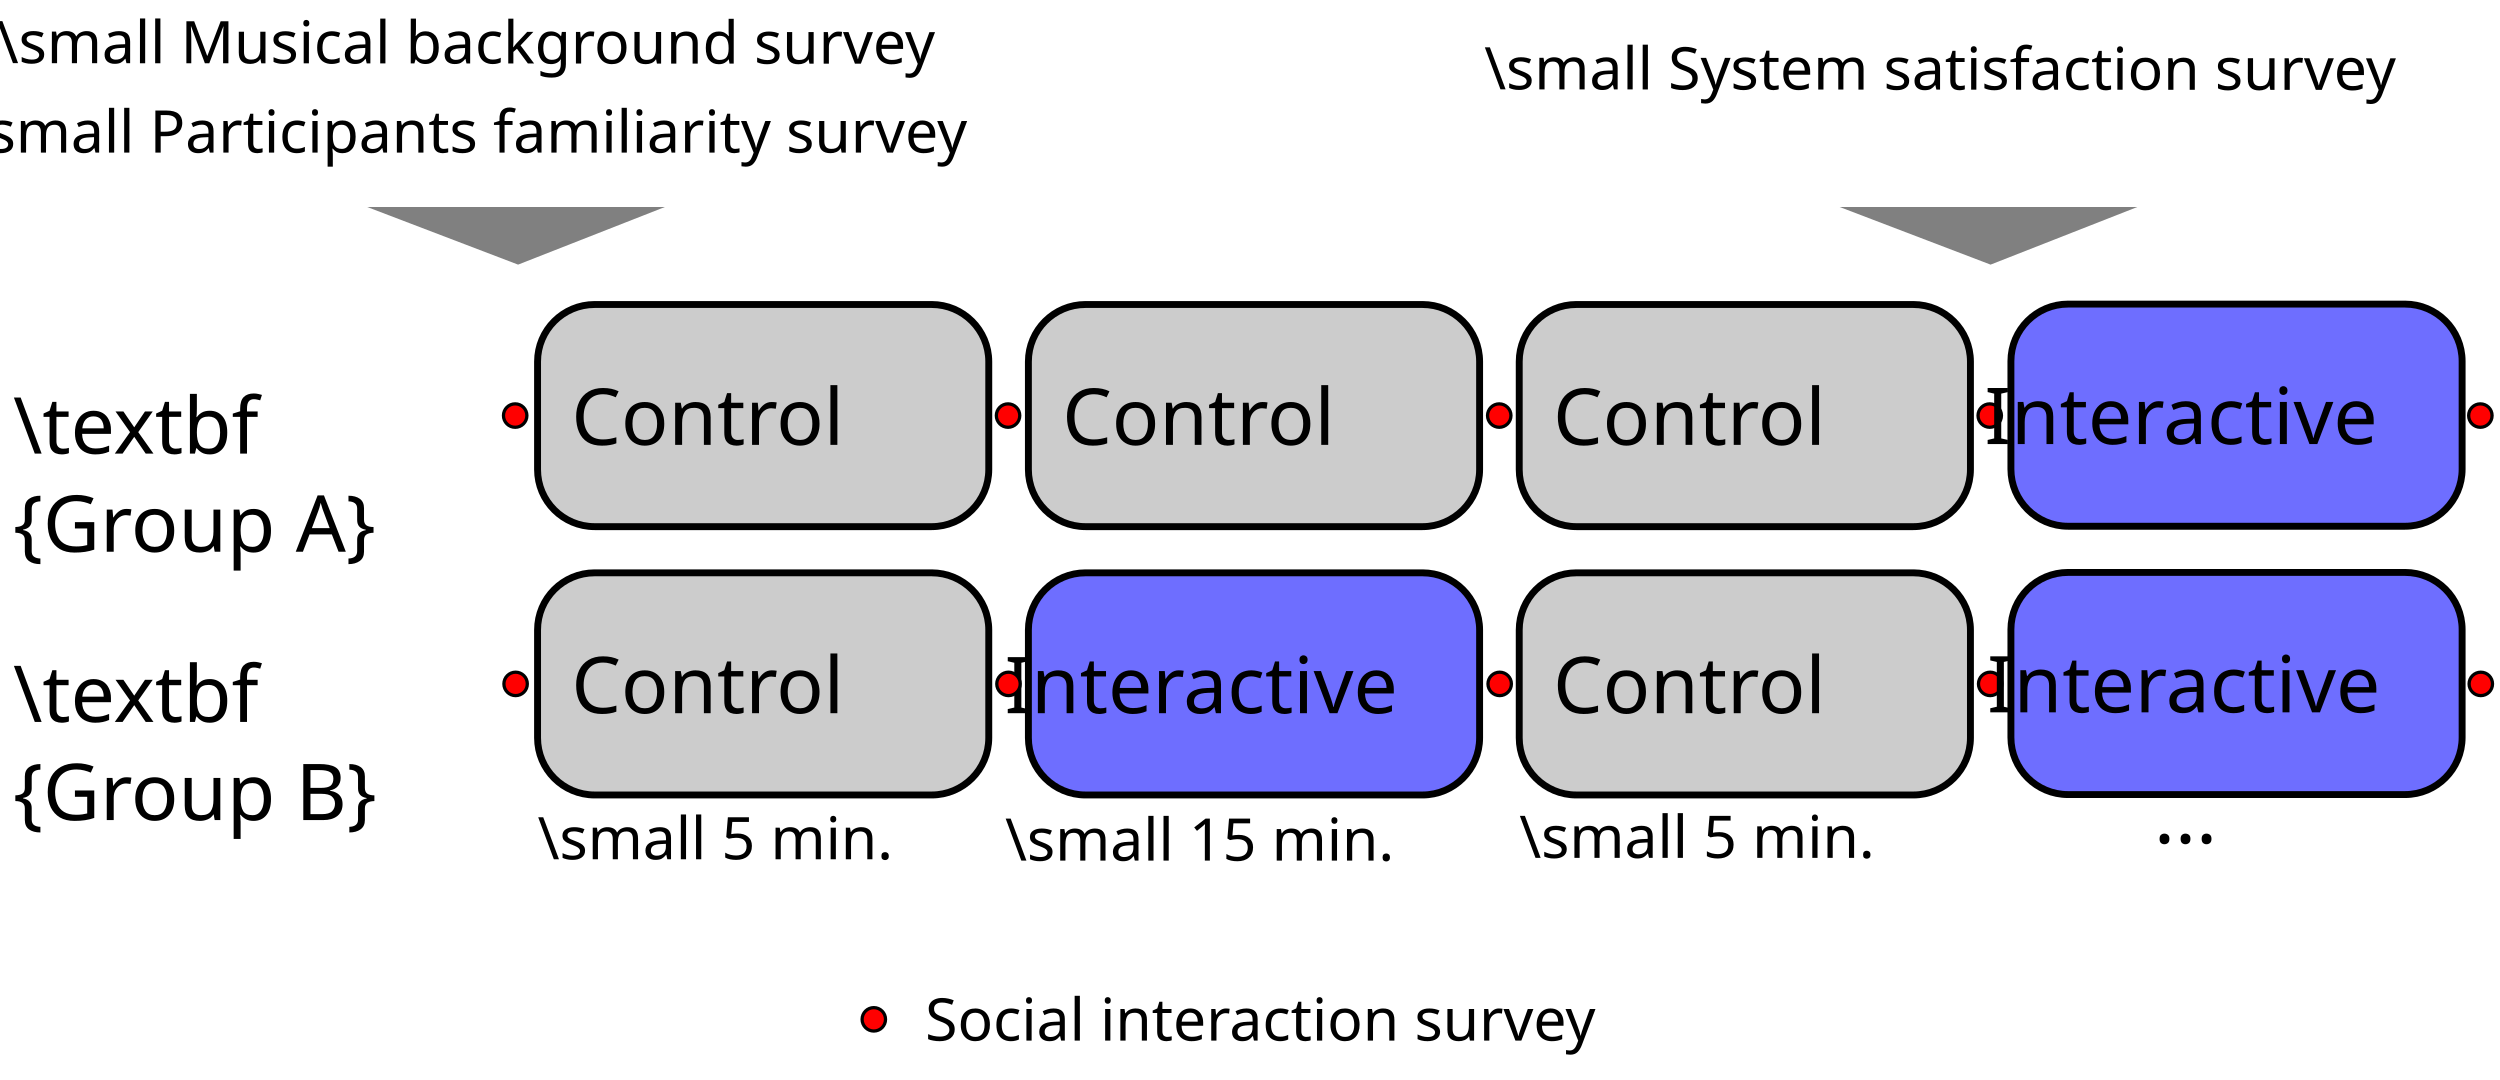
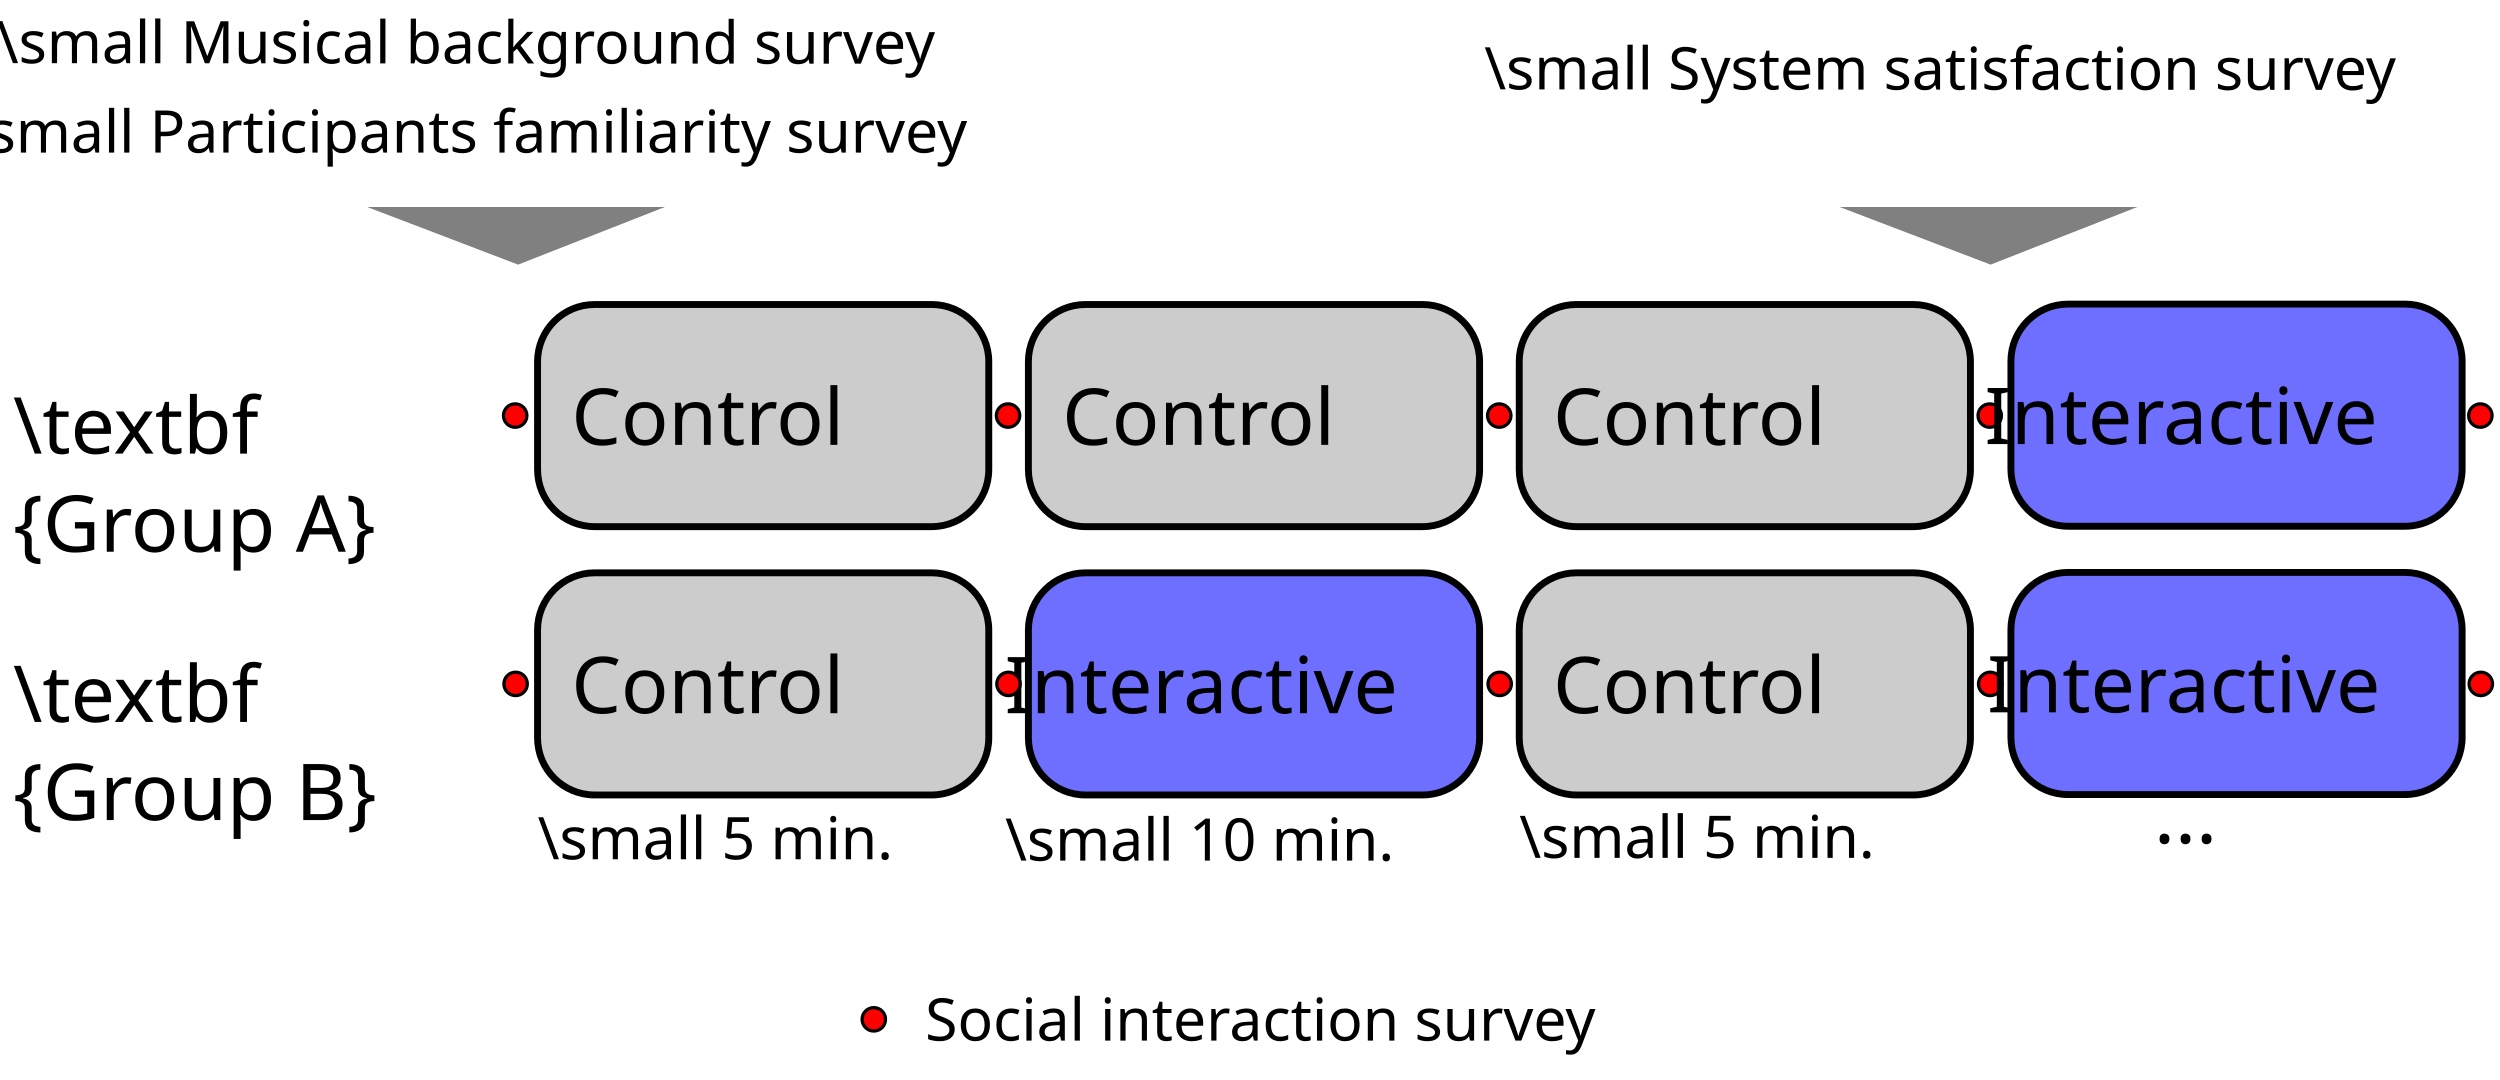
<svg xmlns="http://www.w3.org/2000/svg" width="382" height="165" id="svg2" version="1.1">
  <defs id="defs4" />
  <g id="layer1" transform="translate(80,-840.1045)">
    <rect style="fill:#cccccc;fill-opacity:1;stroke:#000000;stroke-width:1.056;stroke-opacity:1" id="rect2985" width="68.944" height="33.944" x="2.139" y="927.632" ry="8.728" />
    <rect style="fill:#6e6eff;fill-opacity:1;stroke:#000000;stroke-width:1.056;stroke-opacity:1" id="rect2985-2" width="68.944" height="33.944" x="77.139" y="927.632" ry="8.728" />
    <rect style="fill:#cccccc;fill-opacity:1;stroke:#000000;stroke-width:1.056;stroke-opacity:1" id="rect2985-1" width="68.944" height="33.944" x="152.139" y="927.632" ry="8.728" />
    <rect style="fill:#cccccc;fill-opacity:1;stroke:#000000;stroke-width:1.056;stroke-opacity:1" id="rect2985-4" width="68.944" height="33.944" x="2.139" y="886.632" ry="8.728" />
    <rect style="fill:#cccccc;fill-opacity:1;stroke:#000000;stroke-width:1.056;stroke-opacity:1" id="rect2985-9" width="68.944" height="33.944" x="77.139" y="886.632" ry="8.728" />
    <rect style="fill:#cccccc;fill-opacity:1;stroke:#000000;stroke-width:1.056;stroke-opacity:1" id="rect2985-0" width="68.944" height="33.944" x="152.139" y="886.632" ry="8.728" />
    <text xml:space="preserve" style="font-size:12px;font-style:normal;font-weight:normal;text-align:center;line-height:125%;letter-spacing:0px;word-spacing:0px;text-anchor:middle;fill:#000000;fill-opacity:1;stroke:none;font-family:Sans" x="35.938" y="949.078" id="text3876">
      <tspan id="tspan3878" x="35.938" y="949.078" style="text-align:center;text-anchor:middle">Control</tspan>
    </text>
    <text xml:space="preserve" style="font-size:12px;font-style:normal;font-weight:normal;text-align:center;line-height:125%;letter-spacing:0px;word-spacing:0px;text-anchor:middle;fill:#000000;fill-opacity:1;stroke:none;font-family:Sans" x="35.938" y="908.078" id="text3876-0">
      <tspan id="tspan3878-2" x="35.938" y="908.078" style="text-align:center;text-anchor:middle">Control</tspan>
    </text>
    <text xml:space="preserve" style="font-size:12px;font-style:normal;font-weight:normal;text-align:center;line-height:125%;letter-spacing:0px;word-spacing:0px;text-anchor:middle;fill:#000000;fill-opacity:1;stroke:none;font-family:Sans" x="110.938" y="908.078" id="text3876-3">
      <tspan id="tspan3878-1" x="110.938" y="908.078" style="text-align:center;text-anchor:middle">Control</tspan>
    </text>
    <text xml:space="preserve" style="font-size:12px;font-style:normal;font-weight:normal;text-align:center;line-height:125%;letter-spacing:0px;word-spacing:0px;text-anchor:middle;fill:#000000;fill-opacity:1;stroke:none;font-family:Sans" x="185.938" y="908.078" id="text3876-08">
      <tspan id="tspan3878-12" x="185.938" y="908.078" style="text-align:center;text-anchor:middle">Control</tspan>
    </text>
    <text xml:space="preserve" style="font-size:12px;font-style:normal;font-weight:normal;text-align:center;line-height:125%;letter-spacing:0px;word-spacing:0px;text-anchor:middle;fill:#000000;fill-opacity:1;stroke:none;font-family:Sans" x="185.938" y="949.078" id="text3876-1">
      <tspan id="tspan3878-5" x="185.938" y="949.078" style="text-align:center;text-anchor:middle">Control</tspan>
    </text>
    <text xml:space="preserve" style="font-size:12px;font-style:normal;font-weight:normal;text-align:center;line-height:125%;letter-spacing:0px;word-spacing:0px;text-anchor:middle;fill:#000000;fill-opacity:1;stroke:none;font-family:Sans" x="111.342" y="949.078" id="text3976">
      <tspan id="tspan3978" x="111.342" y="949.078">Interactive</tspan>
    </text>
    <text xml:space="preserve" style="font-size:12px;font-style:normal;font-weight:normal;text-align:start;line-height:125%;letter-spacing:0px;word-spacing:0px;text-anchor:start;fill:#000000;fill-opacity:1;stroke:none;font-family:Sans" x="-78" y="909.415" id="text4117">
      <tspan id="tspan4119" x="-78" y="909.415" style="text-align:start;text-anchor:start">\textbf</tspan>
      <tspan x="-78" y="924.415" style="text-align:start;text-anchor:start" id="tspan4193">{Group A}</tspan>
      <tspan x="-78" y="939.415" id="tspan4121" style="text-align:start;text-anchor:start" />
    </text>
    <text xml:space="preserve" style="font-size:12px;font-style:normal;font-weight:normal;text-align:start;line-height:125%;letter-spacing:0px;word-spacing:0px;text-anchor:start;fill:#000000;fill-opacity:1;stroke:none;font-family:Sans" x="-78" y="950.415" id="text4117-2">
      <tspan id="tspan4119-0" x="-78" y="950.415" style="text-align:start;text-anchor:start">\textbf</tspan>
      <tspan x="-78" y="965.415" style="text-align:start;text-anchor:start" id="tspan4195">{Group B}</tspan>
      <tspan x="-78" y="980.415" id="tspan4121-5" style="text-align:start;text-anchor:start" />
    </text>
    <text xml:space="preserve" style="font-size:12px;font-style:normal;font-weight:normal;text-align:center;line-height:125%;letter-spacing:0px;word-spacing:0px;text-anchor:middle;fill:#000000;fill-opacity:1;stroke:none;font-family:Sans" x="-0.473" y="849.803" id="text4059" transform="matrix(0.9999998,6.4189032e-4,-6.4189032e-4,0.9999998,0,0)">
      <tspan id="tspan4061" x="-0.473" y="849.803" style="font-size:9px;text-align:center;text-anchor:middle">\small Musical background survey</tspan>
    </text>
    <text xml:space="preserve" style="font-size:12px;font-style:normal;font-weight:normal;text-align:start;line-height:125%;letter-spacing:0px;word-spacing:0px;text-anchor:start;fill:#000000;fill-opacity:1;stroke:none;font-family:Sans" x="61.362" y="999.104" id="text4189">
      <tspan id="tspan4191" x="61.362" y="999.104" style="font-size:9px;text-align:start;text-anchor:start">Social interaction survey</tspan>
    </text>
    <flowRoot xml:space="preserve" id="flowRoot4197" style="font-size:12px;font-style:normal;font-weight:normal;text-align:center;line-height:125%;letter-spacing:0px;word-spacing:0px;text-anchor:middle;fill:#000000;fill-opacity:1;stroke:none;font-family:Sans" transform="translate(-100,863.1045)">
      <flowRegion id="flowRegion4199">
        <rect id="rect4201" width="33.193" height="39.12" x="-90.095" y="-118.507" />
      </flowRegion>
      <flowPara id="flowPara4203" />
    </flowRoot>
-     <path style="fill:#ff0000;fill-opacity:1;stroke:#000000;stroke-width:0.704;stroke-miterlimit:4;stroke-opacity:1;stroke-dasharray:none" id="path4226" d="m 77.944,159.368 a 2.519,2.519 0 1 1 -5.038,0 2.519,2.519 0 1 1 5.038,0 z" transform="matrix(0.7104086,0,0,0.7104086,-0.06418,882.6428)" />
-     <path style="fill:#ff0000;fill-opacity:1;stroke:#000000;stroke-width:0.704;stroke-miterlimit:4;stroke-opacity:1;stroke-dasharray:none" id="path4226-8" d="m 77.944,159.368 a 2.519,2.519 0 1 1 -5.038,0 2.519,2.519 0 1 1 5.038,0 z" transform="matrix(0.7104086,0,0,0.7104086,-54.79646,831.388)" />
-     <path style="fill:#ff0000;fill-opacity:1;stroke:#000000;stroke-width:0.704;stroke-miterlimit:4;stroke-opacity:1;stroke-dasharray:none" id="path4226-8-8" d="m 77.944,159.368 a 2.519,2.519 0 1 1 -5.038,0 2.519,2.519 0 1 1 5.038,0 z" transform="matrix(0.7104086,0,0,0.7104086,20.51474,831.388)" />
-     <path style="fill:#ff0000;fill-opacity:1;stroke:#000000;stroke-width:0.704;stroke-miterlimit:4;stroke-opacity:1;stroke-dasharray:none" id="path4226-8-6" d="m 77.944,159.368 a 2.519,2.519 0 1 1 -5.038,0 2.519,2.519 0 1 1 5.038,0 z" transform="matrix(0.7104086,0,0,0.7104086,95.56973,831.388)" />
-     <path style="fill:#ff0000;fill-opacity:1;stroke:#000000;stroke-width:0.704;stroke-miterlimit:4;stroke-opacity:1;stroke-dasharray:none" id="path4226-8-3" d="m 77.944,159.368 a 2.519,2.519 0 1 1 -5.038,0 2.519,2.519 0 1 1 5.038,0 z" transform="matrix(0.7104086,0,0,0.7104086,170.5164,831.388)" />
-     <path style="fill:#ff0000;fill-opacity:1;stroke:#000000;stroke-width:0.704;stroke-miterlimit:4;stroke-opacity:1;stroke-dasharray:none" id="path4226-8-60" d="m 77.944,159.368 a 2.519,2.519 0 1 1 -5.038,0 2.519,2.519 0 1 1 5.038,0 z" transform="matrix(0.7104086,0,0,0.7104086,-54.86331,790.388)" />
-     <path style="fill:#ff0000;fill-opacity:1;stroke:#000000;stroke-width:0.704;stroke-miterlimit:4;stroke-opacity:1;stroke-dasharray:none" id="path4226-8-8-5" d="m 77.944,159.368 a 2.519,2.519 0 1 1 -5.038,0 2.519,2.519 0 1 1 5.038,0 z" transform="matrix(0.7104086,0,0,0.7104086,20.4479,790.388)" />
-     <path style="fill:#ff0000;fill-opacity:1;stroke:#000000;stroke-width:0.704;stroke-miterlimit:4;stroke-opacity:1;stroke-dasharray:none" id="path4226-8-6-3" d="m 77.944,159.368 a 2.519,2.519 0 1 1 -5.038,0 2.519,2.519 0 1 1 5.038,0 z" transform="matrix(0.7104086,0,0,0.7104086,95.50289,790.388)" />
-     <path style="fill:#ff0000;fill-opacity:1;stroke:#000000;stroke-width:0.704;stroke-miterlimit:4;stroke-opacity:1;stroke-dasharray:none" id="path4226-8-3-8" d="m 77.944,159.368 a 2.519,2.519 0 1 1 -5.038,0 2.519,2.519 0 1 1 5.038,0 z" transform="matrix(0.7104086,0,0,0.7104086,170.4496,790.388)" />
+     <path style="fill:#ff0000;fill-opacity:1;stroke:#000000;stroke-width:0.704;stroke-miterlimit:4;stroke-opacity:1;stroke-dasharray:none" id="path4226" d="m 77.944,159.368 c 0,1.391 -1.128,2.519 -2.519,2.519 -1.391,0 -2.519,-1.128 -2.519,-2.519 0,-1.391 1.128,-2.519 2.519,-2.519 1.391,0 2.519,1.128 2.519,2.519 z" transform="matrix(0.7104086,0,0,0.7104086,-0.06418,882.6428)" />
+     <path style="fill:#ff0000;fill-opacity:1;stroke:#000000;stroke-width:0.704;stroke-miterlimit:4;stroke-opacity:1;stroke-dasharray:none" id="path4226-8" d="m 77.944,159.368 c 0,1.391 -1.128,2.519 -2.519,2.519 -1.391,0 -2.519,-1.128 -2.519,-2.519 0,-1.391 1.128,-2.519 2.519,-2.519 1.391,0 2.519,1.128 2.519,2.519 z" transform="matrix(0.7104086,0,0,0.7104086,-54.79646,831.388)" />
+     <path style="fill:#ff0000;fill-opacity:1;stroke:#000000;stroke-width:0.704;stroke-miterlimit:4;stroke-opacity:1;stroke-dasharray:none" id="path4226-8-8" d="m 77.944,159.368 c 0,1.391 -1.128,2.519 -2.519,2.519 -1.391,0 -2.519,-1.128 -2.519,-2.519 0,-1.391 1.128,-2.519 2.519,-2.519 1.391,0 2.519,1.128 2.519,2.519 z" transform="matrix(0.7104086,0,0,0.7104086,20.51474,831.388)" />
+     <path style="fill:#ff0000;fill-opacity:1;stroke:#000000;stroke-width:0.704;stroke-miterlimit:4;stroke-opacity:1;stroke-dasharray:none" id="path4226-8-6" d="m 77.944,159.368 c 0,1.391 -1.128,2.519 -2.519,2.519 -1.391,0 -2.519,-1.128 -2.519,-2.519 0,-1.391 1.128,-2.519 2.519,-2.519 1.391,0 2.519,1.128 2.519,2.519 z" transform="matrix(0.7104086,0,0,0.7104086,95.56973,831.388)" />
+     <path style="fill:#ff0000;fill-opacity:1;stroke:#000000;stroke-width:0.704;stroke-miterlimit:4;stroke-opacity:1;stroke-dasharray:none" id="path4226-8-3" d="m 77.944,159.368 c 0,1.391 -1.128,2.519 -2.519,2.519 -1.391,0 -2.519,-1.128 -2.519,-2.519 0,-1.391 1.128,-2.519 2.519,-2.519 1.391,0 2.519,1.128 2.519,2.519 z" transform="matrix(0.7104086,0,0,0.7104086,170.5164,831.388)" />
+     <path style="fill:#ff0000;fill-opacity:1;stroke:#000000;stroke-width:0.704;stroke-miterlimit:4;stroke-opacity:1;stroke-dasharray:none" id="path4226-8-60" d="m 77.944,159.368 c 0,1.391 -1.128,2.519 -2.519,2.519 -1.391,0 -2.519,-1.128 -2.519,-2.519 0,-1.391 1.128,-2.519 2.519,-2.519 1.391,0 2.519,1.128 2.519,2.519 z" transform="matrix(0.7104086,0,0,0.7104086,-54.86331,790.388)" />
+     <path style="fill:#ff0000;fill-opacity:1;stroke:#000000;stroke-width:0.704;stroke-miterlimit:4;stroke-opacity:1;stroke-dasharray:none" id="path4226-8-8-5" d="m 77.944,159.368 c 0,1.391 -1.128,2.519 -2.519,2.519 -1.391,0 -2.519,-1.128 -2.519,-2.519 0,-1.391 1.128,-2.519 2.519,-2.519 1.391,0 2.519,1.128 2.519,2.519 z" transform="matrix(0.7104086,0,0,0.7104086,20.4479,790.388)" />
+     <path style="fill:#ff0000;fill-opacity:1;stroke:#000000;stroke-width:0.704;stroke-miterlimit:4;stroke-opacity:1;stroke-dasharray:none" id="path4226-8-6-3" d="m 77.944,159.368 c 0,1.391 -1.128,2.519 -2.519,2.519 -1.391,0 -2.519,-1.128 -2.519,-2.519 0,-1.391 1.128,-2.519 2.519,-2.519 1.391,0 2.519,1.128 2.519,2.519 z" transform="matrix(0.7104086,0,0,0.7104086,95.50289,790.388)" />
+     <path style="fill:#ff0000;fill-opacity:1;stroke:#000000;stroke-width:0.704;stroke-miterlimit:4;stroke-opacity:1;stroke-dasharray:none" id="path4226-8-3-8" d="m 77.944,159.368 c 0,1.391 -1.128,2.519 -2.519,2.519 -1.391,0 -2.519,-1.128 -2.519,-2.519 0,-1.391 1.128,-2.519 2.519,-2.519 1.391,0 2.519,1.128 2.519,2.519 z" transform="matrix(0.7104086,0,0,0.7104086,170.4496,790.388)" />
    <path style="fill:#808080;fill-opacity:1;stroke:none" d="m -0.837,880.539 22.423,-8.802 -45.475,0 z" id="path3094" />
    <text xml:space="preserve" style="font-size:12px;font-style:normal;font-weight:normal;text-align:center;line-height:125%;letter-spacing:0px;word-spacing:0px;text-anchor:middle;fill:#000000;fill-opacity:1;stroke:none;font-family:Sans" x="224.525" y="853.659" id="text4059-9" transform="matrix(0.9999998,6.4189032e-4,-6.4189032e-4,0.9999998,0,0)">
      <tspan id="tspan4061-3" x="225.957" y="853.659" style="font-size:9px;text-align:center;text-anchor:middle">\small System satisfaction survey </tspan>
    </text>
    <path style="fill:#808080;fill-opacity:1;stroke:none" d="m 224.158,880.539 22.423,-8.802 -45.475,0 z" id="path3094-6" />
    <text xml:space="preserve" style="font-size:40px;font-style:normal;font-weight:normal;line-height:125%;letter-spacing:0px;word-spacing:0px;fill:#000000;fill-opacity:1;stroke:none;font-family:Sans" x="109.81" y="127.61" id="text3146" transform="translate(-80,825.1045)">
      <tspan id="tspan3148" x="109.81" y="127.61" />
    </text>
    <text xml:space="preserve" style="font-size:12px;font-style:normal;font-weight:normal;text-align:center;line-height:125%;letter-spacing:0px;word-spacing:0px;text-anchor:middle;fill:#000000;fill-opacity:1;stroke:none;font-family:Sans" x="37.099" y="971.402" id="text3150">
      <tspan id="tspan3152" x="37.099" y="971.402" style="font-size:9px;text-align:center;text-anchor:middle">\small 5 min.</tspan>
    </text>
    <text id="text3154" y="971.192" x="187.099" style="font-size:12px;font-style:normal;font-weight:normal;text-align:center;line-height:125%;letter-spacing:0px;word-spacing:0px;text-anchor:middle;fill:#000000;fill-opacity:1;stroke:none;font-family:Sans" xml:space="preserve">
      <tspan y="971.192" x="187.099" id="tspan3156" style="font-size:9px;text-align:center;text-anchor:middle">\small 5 min.</tspan>
    </text>
    <text xml:space="preserve" style="font-size:12px;font-style:normal;font-weight:normal;text-align:center;line-height:125%;letter-spacing:0px;word-spacing:0px;text-anchor:middle;fill:#000000;fill-opacity:1;stroke:none;font-family:Sans" x="111.102" y="971.611" id="text3158">
-       <tspan id="tspan3160" x="111.102" y="971.611" style="font-size:9px">\small 15 min.</tspan>
+       <tspan id="tspan3160" x="111.102" y="971.611" style="font-size:9px">\small 10 min.</tspan>
    </text>
    <text xml:space="preserve" style="font-size:12px;font-style:normal;font-weight:normal;text-align:center;line-height:125%;letter-spacing:0px;word-spacing:0px;text-anchor:middle;fill:#000000;fill-opacity:1;stroke:none;font-family:Sans" x="45.077" y="844.999" id="text3162">
      <tspan id="tspan3164" x="45.077" y="844.999" style="font-size:9px;text-align:center;text-anchor:middle" />
    </text>
    <text xml:space="preserve" style="font-size:12px;font-style:normal;font-weight:normal;text-align:center;line-height:125%;letter-spacing:0px;word-spacing:0px;text-anchor:middle;fill:#000000;fill-opacity:1;stroke:none;font-family:Sans" x="-0.929" y="863.419" id="text3166">
      <tspan id="tspan3168" x="-0.929" y="863.419" style="font-size:9px">\small Participants familiarity survey</tspan>
    </text>
    <rect style="fill:#6e6eff;fill-opacity:1;stroke:#000000;stroke-width:1.056;stroke-opacity:1" id="rect2985-2-7" width="68.944" height="33.944" x="227.268" y="927.571" ry="8.728" />
    <rect style="fill:#6e6eff;fill-opacity:1;stroke:#000000;stroke-width:1.056;stroke-opacity:1" id="rect2985-9-3" width="68.944" height="33.944" x="227.268" y="886.571" ry="8.728" />
    <text xml:space="preserve" style="font-size:12px;font-style:normal;font-weight:normal;text-align:center;line-height:125%;letter-spacing:0px;word-spacing:0px;text-anchor:middle;fill:#000000;fill-opacity:1;stroke:none;font-family:Sans" x="261.067" y="907.955" id="text3876-3-2">
      <tspan id="tspan3878-1-1" x="261.067" y="907.955" style="text-align:center;text-anchor:middle">Interactive</tspan>
    </text>
    <text xml:space="preserve" style="font-size:12px;font-style:normal;font-weight:normal;text-align:center;line-height:125%;letter-spacing:0px;word-spacing:0px;text-anchor:middle;fill:#000000;fill-opacity:1;stroke:none;font-family:Sans" x="261.471" y="948.955" id="text3976-6">
      <tspan id="tspan3978-6" x="261.471" y="948.955">Interactive</tspan>
    </text>
    <text xml:space="preserve" style="font-size:12px;font-style:normal;font-weight:normal;text-align:center;line-height:125%;letter-spacing:0px;word-spacing:0px;text-anchor:middle;fill:#000000;fill-opacity:1;stroke:none;font-family:Sans" x="261.749" y="968.935" id="text3971">
      <tspan id="tspan3973" x="261.749" y="968.935">...</tspan>
    </text>
-     <path style="fill:#ff0000;fill-opacity:1;stroke:#000000;stroke-width:0.704;stroke-miterlimit:4;stroke-opacity:1;stroke-dasharray:none" id="path4226-8-3-0" d="m 77.944,159.368 a 2.519,2.519 0 1 1 -5.038,0 2.519,2.519 0 1 1 5.038,0 z" transform="matrix(0.7104086,0,0,0.7104086,245.4841,831.388)" />
-     <path style="fill:#ff0000;fill-opacity:1;stroke:#000000;stroke-width:0.704;stroke-miterlimit:4;stroke-opacity:1;stroke-dasharray:none" id="path4226-8-3-8-6" d="m 77.944,159.368 a 2.519,2.519 0 1 1 -5.038,0 2.519,2.519 0 1 1 5.038,0 z" transform="matrix(0.7104086,0,0,0.7104086,245.4172,790.388)" />
+     <path style="fill:#ff0000;fill-opacity:1;stroke:#000000;stroke-width:0.704;stroke-miterlimit:4;stroke-opacity:1;stroke-dasharray:none" id="path4226-8-3-0" d="m 77.944,159.368 c 0,1.391 -1.128,2.519 -2.519,2.519 -1.391,0 -2.519,-1.128 -2.519,-2.519 0,-1.391 1.128,-2.519 2.519,-2.519 1.391,0 2.519,1.128 2.519,2.519 z" transform="matrix(0.7104086,0,0,0.7104086,245.4841,831.388)" />
+     <path style="fill:#ff0000;fill-opacity:1;stroke:#000000;stroke-width:0.704;stroke-miterlimit:4;stroke-opacity:1;stroke-dasharray:none" id="path4226-8-3-8-6" d="m 77.944,159.368 c 0,1.391 -1.128,2.519 -2.519,2.519 -1.391,0 -2.519,-1.128 -2.519,-2.519 0,-1.391 1.128,-2.519 2.519,-2.519 1.391,0 2.519,1.128 2.519,2.519 z" transform="matrix(0.7104086,0,0,0.7104086,245.4172,790.388)" />
  </g>
</svg>
